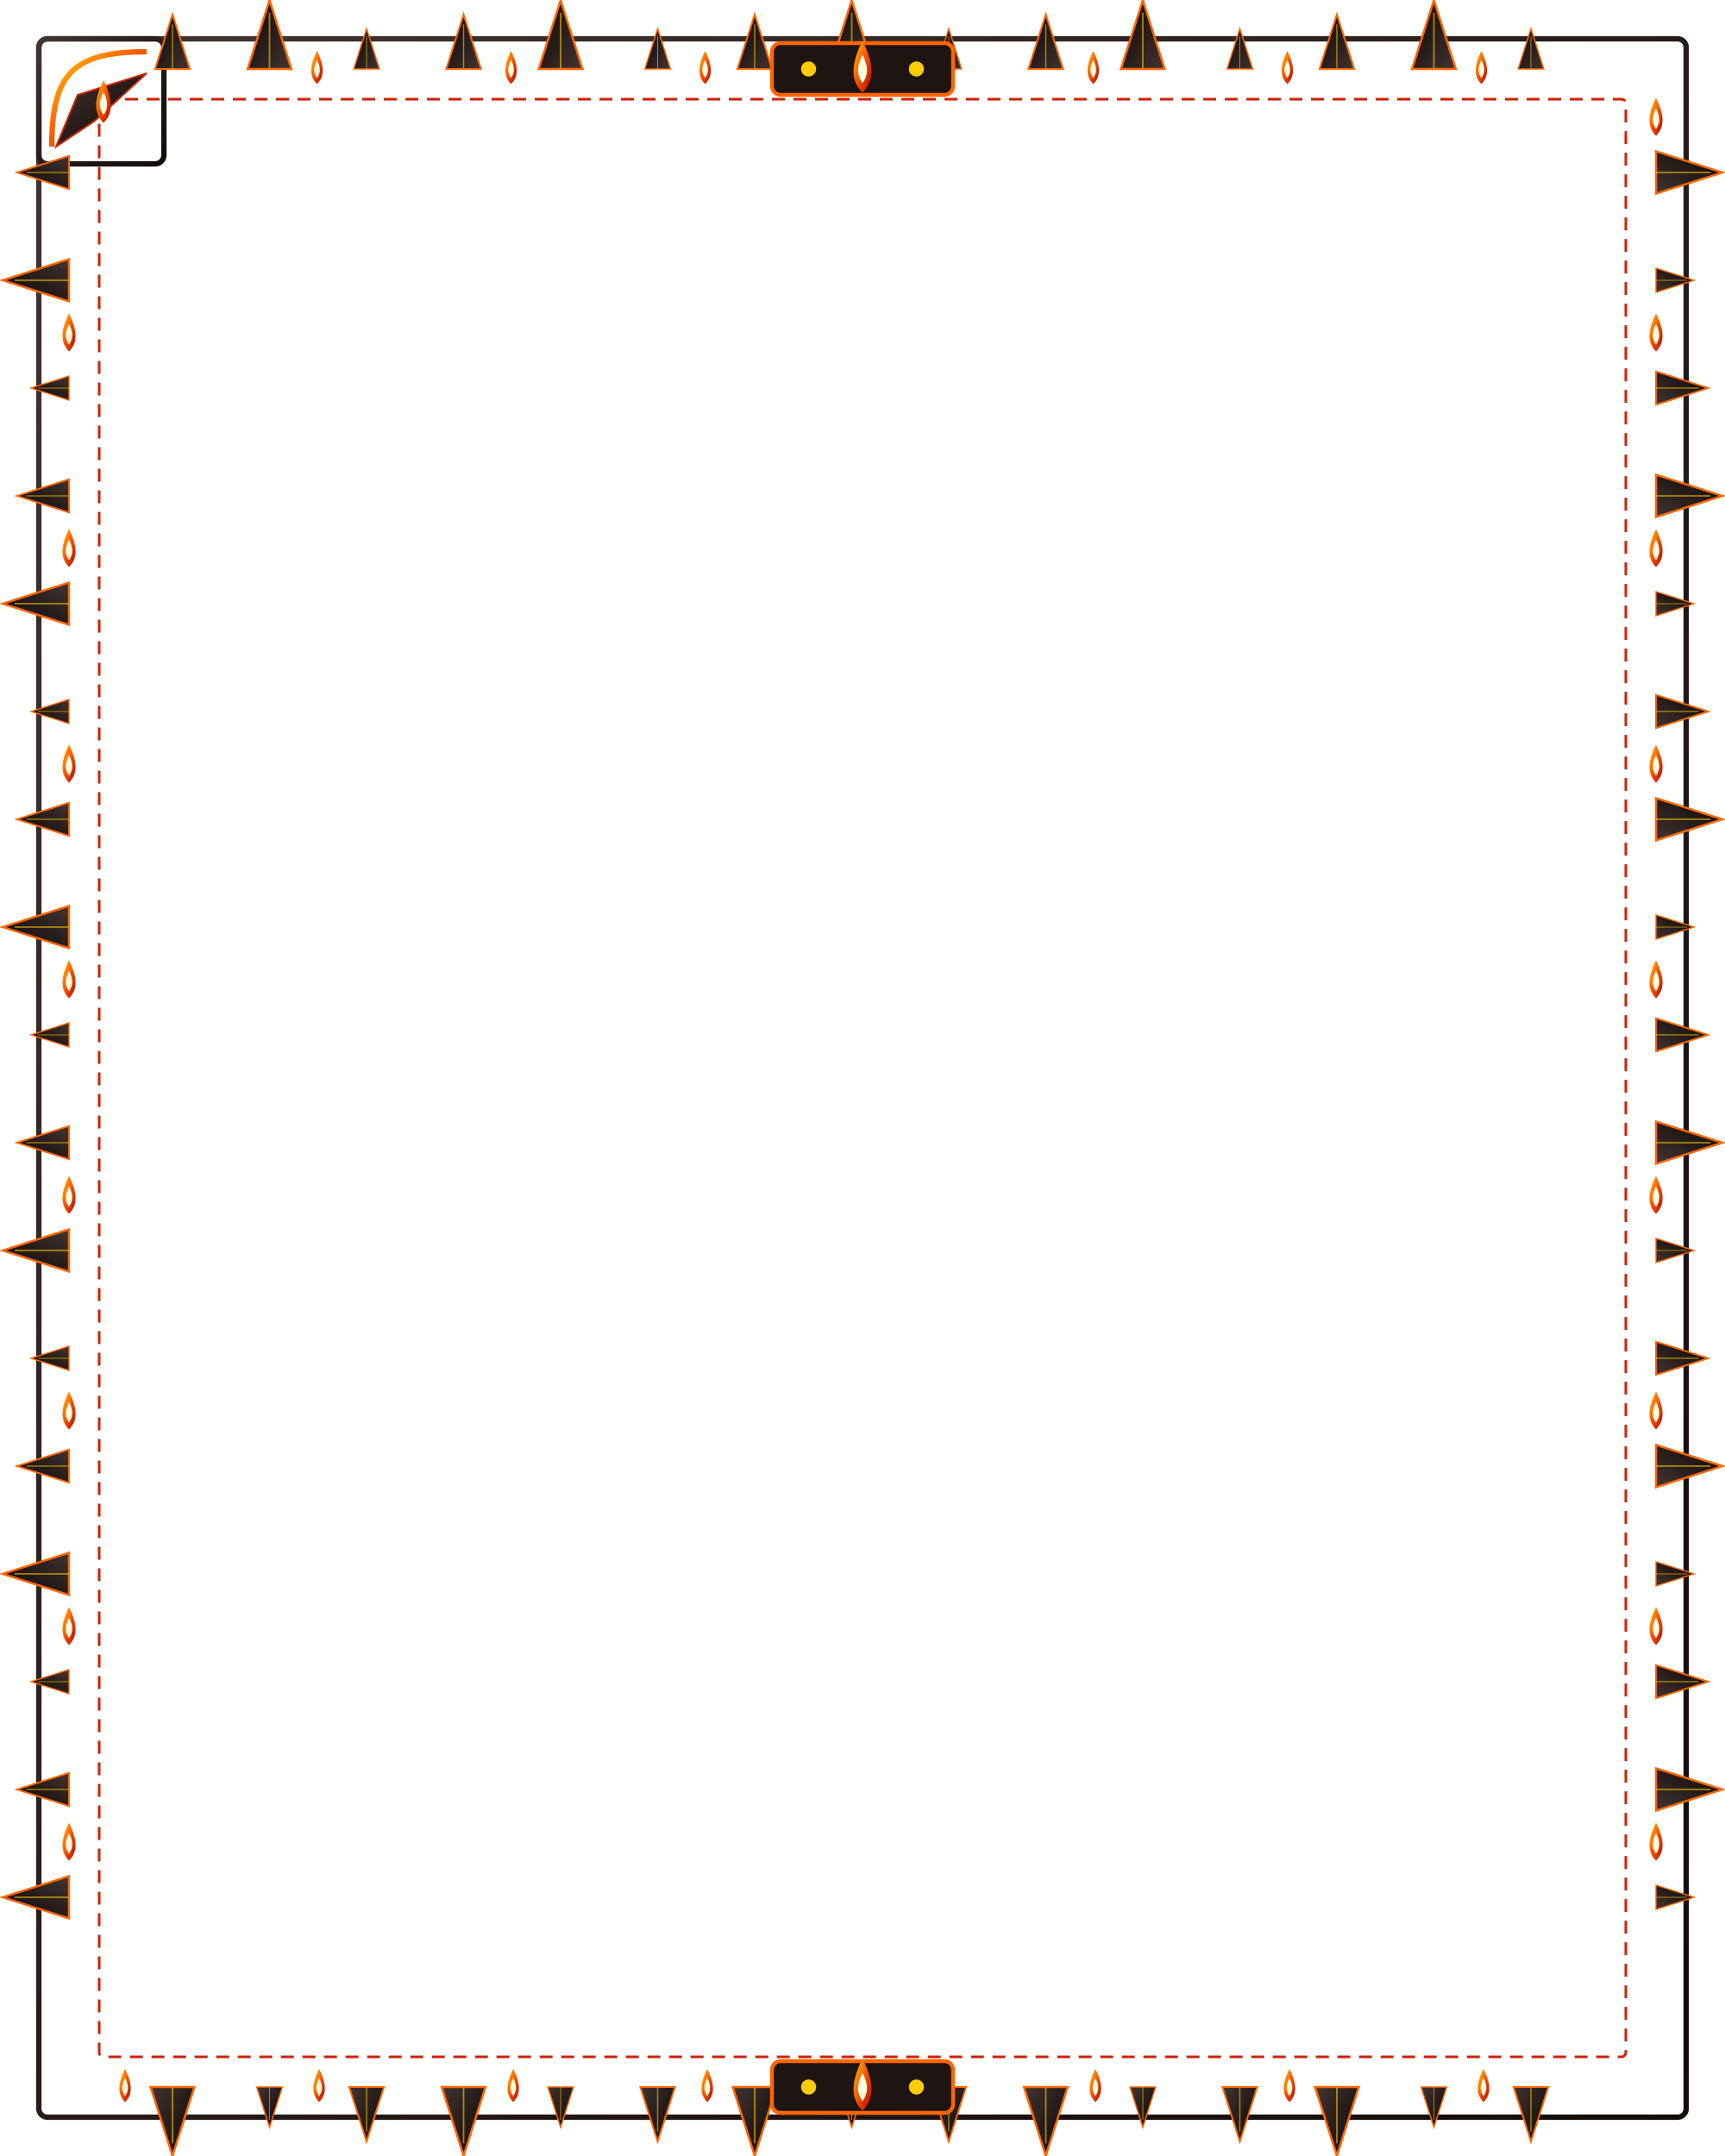
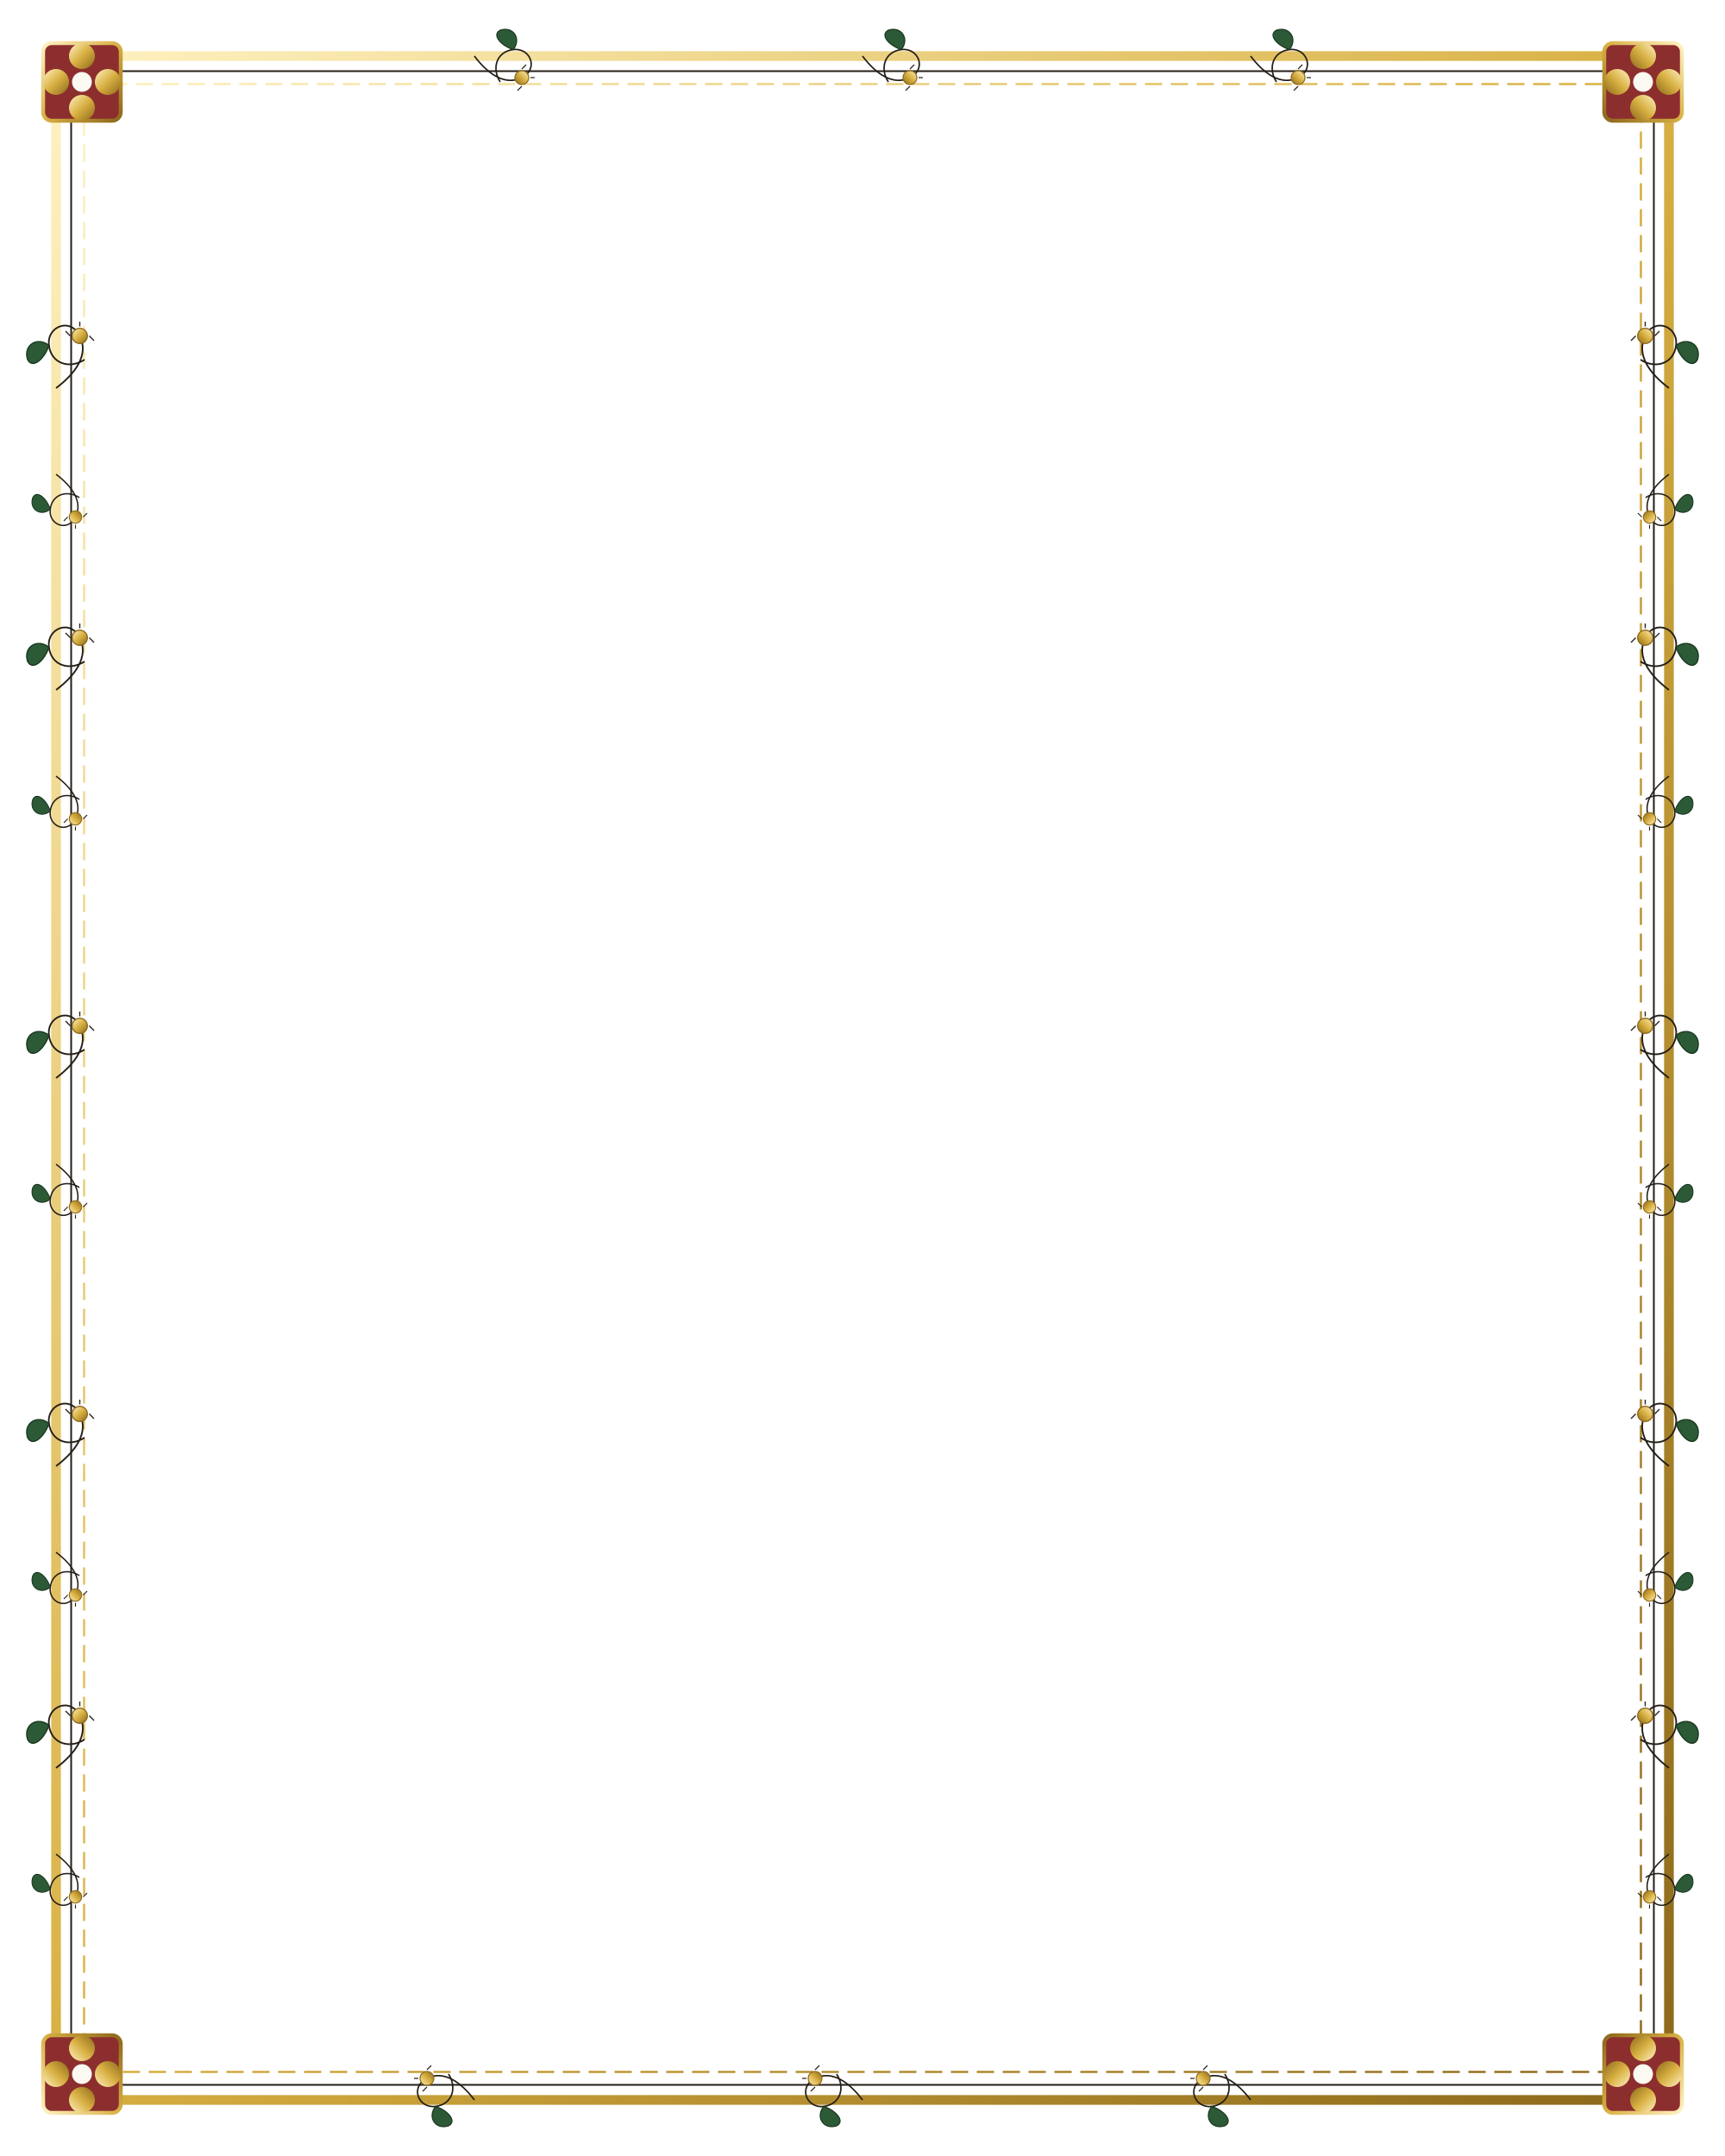
- <svg xmlns="http://www.w3.org/2000/svg" viewBox="0 0 800 1000" width="100%" height="100%">
+ <svg xmlns="http://www.w3.org/2000/svg" viewBox="0 0 800 1000" preserveAspectRatio="none" width="100%" height="100%">
  <defs>
-     <linearGradient id="rock-b4" x1="0%" y1="0%" x2="100%" y2="100%">
-       <stop offset="0%" stop-color="#423532" />
-       <stop offset="50%" stop-color="#261c1a" />
-       <stop offset="100%" stop-color="#120c0a" />
+     <linearGradient id="gold-leaf" x1="0%" y1="0%" x2="100%" y2="100%">
+       <stop offset="0%" stop-color="#fff2c2" />
+       <stop offset="50%" stop-color="#d8b042" />
+       <stop offset="100%" stop-color="#8c681b" />
    </linearGradient>
-     <linearGradient id="flame-b4" x1="0%" y1="0%" x2="100%" y2="100%">
-       <stop offset="0%" stop-color="#ffcc00" />
-       <stop offset="40%" stop-color="#ff6600" />
-       <stop offset="80%" stop-color="#cc2200" />
-       <stop offset="100%" stop-color="#550000" />
-     </linearGradient>
-     <g id="stalactite-b4">
-       <polygon points="-7,0 7,0 0,22" fill="url(#rock-b4)" stroke="#ff6600" stroke-width="0.7" />
-       <line x1="0" y1="0" x2="0" y2="18" stroke="#ffcc00" stroke-width="0.5" opacity="0.6" />
+     <g id="rinceau-branch">
+       <path d="M 0,0 C 8,-6 14,-14 10,-22 C 6,-30 -4,-26 -3,-18 C -2,-10 6,-8 12,-12" fill="none" stroke="#241e17" stroke-width="0.7" />
+       <circle cx="10" cy="-22" r="3.2" fill="url(#gold-leaf)" stroke="#8c681b" stroke-width="0.5" />
+       <path d="M 6,-22 L 4,-24 M 14,-22 L 16,-20 M 10,-26 L 10,-28" stroke="#241e17" stroke-width="0.5" />
+       <path d="M -3,-18 C -8,-22 -14,-18 -12,-12 C -10,-8 -5,-12 -3,-18 Z" fill="#2d5a36" stroke="#17351d" stroke-width="0.5" />
    </g>
-     <g id="flame-ember-b4">
-       <path d="M 0,10 C -4,6 -6,0 0,-12 C 6,0 4,6 0,10 Z" fill="url(#flame-b4)" />
-       <path d="M 0,6 C -2,3 -3,0 0,-6 C 3,0 2,3 0,6 Z" fill="#fffae0" />
-     </g>
-     <g id="corner-cavern-b4">
-       <rect x="18" y="18" width="58" height="58" rx="4" fill="none" stroke="url(#rock-b4)" stroke-width="2.5" />
-       <path d="M 24,68 C 24,34 34,24 68,24" fill="none" stroke="url(#flame-b4)" stroke-width="2.5" />
-       <polygon points="26,68 36,44 68,34 44,56" fill="url(#rock-b4)" stroke="#cc2200" stroke-width="0.8" />
-       <use href="#flame-ember-b4" transform="translate(48,48) scale(0.9)" />
+     <g id="gothic-quadrilobe">
+       <rect x="20" y="20" width="36" height="36" rx="4" fill="#8c2e2e" stroke="url(#gold-leaf)" stroke-width="1.8" />
+       <circle cx="38" cy="26" r="6" fill="url(#gold-leaf)" />
+       <circle cx="38" cy="50" r="6" fill="url(#gold-leaf)" />
+       <circle cx="26" cy="38" r="6" fill="url(#gold-leaf)" />
+       <circle cx="50" cy="38" r="6" fill="url(#gold-leaf)" />
+       <circle cx="38" cy="38" r="5" fill="#fcf9f2" stroke="#8c2e2e" stroke-width="0.8" />
    </g>
  </defs>
-   <rect x="18" y="18" width="764" height="964" rx="4" fill="none" stroke="url(#rock-b4)" stroke-width="2.5" />
-   <rect x="46" y="46" width="708" height="908" rx="2" fill="none" stroke="#cc2200" stroke-width="1.2" stroke-dasharray="6,4" />
-   <use href="#corner-cavern-b4" x="0" y="0" />
-   <use href="#corner-cavern-b4" x="800" y="0" transform="scale(-1, 1)" />
-   <use href="#corner-cavern-b4" x="0" y="1000" transform="scale(1, -1)" />
-   <use href="#corner-cavern-b4" x="800" y="1000" transform="scale(-1, -1)" />
-   <use href="#stalactite-b4" transform="translate(32,80) rotate(90) scale(1.1)" />
-   <use href="#stalactite-b4" transform="translate(768,80) rotate(-90) scale(1.4)" />
-   <use href="#flame-ember-b4" transform="translate(768,55) scale(0.8)" />
-   <use href="#stalactite-b4" transform="translate(32,130) rotate(90) scale(1.4)" />
-   <use href="#flame-ember-b4" transform="translate(32,155) scale(0.8)" />
-   <use href="#stalactite-b4" transform="translate(768,130) rotate(-90) scale(0.8)" />
-   <use href="#stalactite-b4" transform="translate(32,180) rotate(90) scale(0.8)" />
-   <use href="#stalactite-b4" transform="translate(768,180) rotate(-90) scale(1.1)" />
-   <use href="#flame-ember-b4" transform="translate(768,155) scale(0.8)" />
-   <use href="#stalactite-b4" transform="translate(32,230) rotate(90) scale(1.1)" />
-   <use href="#flame-ember-b4" transform="translate(32,255) scale(0.8)" />
-   <use href="#stalactite-b4" transform="translate(768,230) rotate(-90) scale(1.4)" />
-   <use href="#stalactite-b4" transform="translate(32,280) rotate(90) scale(1.4)" />
-   <use href="#stalactite-b4" transform="translate(768,280) rotate(-90) scale(0.8)" />
-   <use href="#flame-ember-b4" transform="translate(768,255) scale(0.8)" />
-   <use href="#stalactite-b4" transform="translate(32,330) rotate(90) scale(0.8)" />
-   <use href="#flame-ember-b4" transform="translate(32,355) scale(0.8)" />
-   <use href="#stalactite-b4" transform="translate(768,330) rotate(-90) scale(1.1)" />
-   <use href="#stalactite-b4" transform="translate(32,380) rotate(90) scale(1.1)" />
-   <use href="#stalactite-b4" transform="translate(768,380) rotate(-90) scale(1.4)" />
-   <use href="#flame-ember-b4" transform="translate(768,355) scale(0.8)" />
-   <use href="#stalactite-b4" transform="translate(32,430) rotate(90) scale(1.4)" />
-   <use href="#flame-ember-b4" transform="translate(32,455) scale(0.8)" />
-   <use href="#stalactite-b4" transform="translate(768,430) rotate(-90) scale(0.8)" />
-   <use href="#stalactite-b4" transform="translate(32,480) rotate(90) scale(0.8)" />
-   <use href="#stalactite-b4" transform="translate(768,480) rotate(-90) scale(1.1)" />
-   <use href="#flame-ember-b4" transform="translate(768,455) scale(0.8)" />
-   <use href="#stalactite-b4" transform="translate(32,530) rotate(90) scale(1.1)" />
-   <use href="#flame-ember-b4" transform="translate(32,555) scale(0.8)" />
-   <use href="#stalactite-b4" transform="translate(768,530) rotate(-90) scale(1.4)" />
-   <use href="#stalactite-b4" transform="translate(32,580) rotate(90) scale(1.4)" />
-   <use href="#stalactite-b4" transform="translate(768,580) rotate(-90) scale(0.8)" />
-   <use href="#flame-ember-b4" transform="translate(768,555) scale(0.8)" />
-   <use href="#stalactite-b4" transform="translate(32,630) rotate(90) scale(0.8)" />
-   <use href="#flame-ember-b4" transform="translate(32,655) scale(0.8)" />
-   <use href="#stalactite-b4" transform="translate(768,630) rotate(-90) scale(1.1)" />
-   <use href="#stalactite-b4" transform="translate(32,680) rotate(90) scale(1.1)" />
-   <use href="#stalactite-b4" transform="translate(768,680) rotate(-90) scale(1.4)" />
-   <use href="#flame-ember-b4" transform="translate(768,655) scale(0.8)" />
-   <use href="#stalactite-b4" transform="translate(32,730) rotate(90) scale(1.4)" />
-   <use href="#flame-ember-b4" transform="translate(32,755) scale(0.8)" />
-   <use href="#stalactite-b4" transform="translate(768,730) rotate(-90) scale(0.8)" />
-   <use href="#stalactite-b4" transform="translate(32,780) rotate(90) scale(0.8)" />
-   <use href="#stalactite-b4" transform="translate(768,780) rotate(-90) scale(1.1)" />
-   <use href="#flame-ember-b4" transform="translate(768,755) scale(0.8)" />
-   <use href="#stalactite-b4" transform="translate(32,830) rotate(90) scale(1.1)" />
-   <use href="#flame-ember-b4" transform="translate(32,855) scale(0.8)" />
-   <use href="#stalactite-b4" transform="translate(768,830) rotate(-90) scale(1.4)" />
-   <use href="#stalactite-b4" transform="translate(32,880) rotate(90) scale(1.4)" />
-   <use href="#stalactite-b4" transform="translate(768,880) rotate(-90) scale(0.8)" />
-   <use href="#flame-ember-b4" transform="translate(768,855) scale(0.8)" />
-   <use href="#stalactite-b4" transform="translate(80,32) rotate(180) scale(1.15)" />
-   <use href="#stalactite-b4" transform="translate(125,32) rotate(180) scale(1.45)" />
-   <use href="#flame-ember-b4" transform="translate(147,32) scale(0.7)" />
-   <use href="#stalactite-b4" transform="translate(170,32) rotate(180) scale(0.85)" />
-   <use href="#stalactite-b4" transform="translate(215,32) rotate(180) scale(1.15)" />
-   <use href="#flame-ember-b4" transform="translate(237,32) scale(0.7)" />
-   <use href="#stalactite-b4" transform="translate(260,32) rotate(180) scale(1.45)" />
-   <use href="#stalactite-b4" transform="translate(305,32) rotate(180) scale(0.85)" />
-   <use href="#flame-ember-b4" transform="translate(327,32) scale(0.7)" />
-   <use href="#stalactite-b4" transform="translate(350,32) rotate(180) scale(1.15)" />
-   <use href="#stalactite-b4" transform="translate(395,32) rotate(180) scale(1.45)" />
-   <use href="#flame-ember-b4" transform="translate(417,32) scale(0.7)" />
-   <use href="#stalactite-b4" transform="translate(440,32) rotate(180) scale(0.85)" />
-   <use href="#stalactite-b4" transform="translate(485,32) rotate(180) scale(1.15)" />
-   <use href="#flame-ember-b4" transform="translate(507,32) scale(0.7)" />
-   <use href="#stalactite-b4" transform="translate(530,32) rotate(180) scale(1.45)" />
-   <use href="#stalactite-b4" transform="translate(575,32) rotate(180) scale(0.85)" />
-   <use href="#flame-ember-b4" transform="translate(597,32) scale(0.7)" />
-   <use href="#stalactite-b4" transform="translate(620,32) rotate(180) scale(1.15)" />
-   <use href="#stalactite-b4" transform="translate(665,32) rotate(180) scale(1.45)" />
-   <use href="#flame-ember-b4" transform="translate(687,32) scale(0.7)" />
-   <use href="#stalactite-b4" transform="translate(710,32) rotate(180) scale(0.85)" />
-   <use href="#stalactite-b4" transform="translate(80,968) scale(1.45)" />
-   <use href="#flame-ember-b4" transform="translate(58,968) scale(0.7)" />
-   <use href="#stalactite-b4" transform="translate(125,968) scale(0.85)" />
-   <use href="#stalactite-b4" transform="translate(170,968) scale(1.15)" />
-   <use href="#flame-ember-b4" transform="translate(148,968) scale(0.7)" />
-   <use href="#stalactite-b4" transform="translate(215,968) scale(1.45)" />
-   <use href="#stalactite-b4" transform="translate(260,968) scale(0.85)" />
-   <use href="#flame-ember-b4" transform="translate(238,968) scale(0.7)" />
-   <use href="#stalactite-b4" transform="translate(305,968) scale(1.15)" />
-   <use href="#stalactite-b4" transform="translate(350,968) scale(1.45)" />
-   <use href="#flame-ember-b4" transform="translate(328,968) scale(0.7)" />
-   <use href="#stalactite-b4" transform="translate(395,968) scale(0.85)" />
-   <use href="#stalactite-b4" transform="translate(440,968) scale(1.15)" />
-   <use href="#flame-ember-b4" transform="translate(418,968) scale(0.7)" />
-   <use href="#stalactite-b4" transform="translate(485,968) scale(1.45)" />
-   <use href="#stalactite-b4" transform="translate(530,968) scale(0.85)" />
-   <use href="#flame-ember-b4" transform="translate(508,968) scale(0.7)" />
-   <use href="#stalactite-b4" transform="translate(575,968) scale(1.15)" />
-   <use href="#stalactite-b4" transform="translate(620,968) scale(1.45)" />
-   <use href="#flame-ember-b4" transform="translate(598,968) scale(0.7)" />
-   <use href="#stalactite-b4" transform="translate(665,968) scale(0.85)" />
-   <use href="#stalactite-b4" transform="translate(710,968) scale(1.15)" />
-   <use href="#flame-ember-b4" transform="translate(688,968) scale(0.7)" />
-   <g transform="translate(400, 32)">
-     <rect x="-42" y="-12" width="84" height="24" rx="4" fill="#1e1412" stroke="#ff6600" stroke-width="1.8" />
-     <use href="#flame-ember-b4" x="0" y="0" transform="scale(1.1)" />
-     <circle cx="-25" cy="0" r="3.5" fill="#ffcc00" />
-     <circle cx="25" cy="0" r="3.5" fill="#ffcc00" />
-   </g>
-   <g transform="translate(400, 968)">
-     <rect x="-42" y="-12" width="84" height="24" rx="4" fill="#1e1412" stroke="#ff6600" stroke-width="1.8" />
-     <use href="#flame-ember-b4" x="0" y="0" transform="scale(1.1)" />
-     <circle cx="-25" cy="0" r="3.5" fill="#ffcc00" />
-     <circle cx="25" cy="0" r="3.5" fill="#ffcc00" />
-   </g>
+   <rect x="26" y="26" width="748" height="948" fill="none" stroke="url(#gold-leaf)" stroke-width="4.5" />
+   <rect x="33" y="33" width="734" height="934" fill="none" stroke="#241e17" stroke-width="0.8" />
+   <rect x="39" y="39" width="722" height="922" fill="none" stroke="url(#gold-leaf)" stroke-width="1" stroke-dasharray="8,4" />
+   <use href="#gothic-quadrilobe" x="0" y="0" />
+   <use href="#gothic-quadrilobe" transform="translate(800, 0) scale(-1, 1)" />
+   <use href="#gothic-quadrilobe" transform="translate(0, 1000) scale(1, -1)" />
+   <use href="#gothic-quadrilobe" transform="translate(800, 1000) scale(-1, -1)" />
+   <use href="#rinceau-branch" transform="translate(26, 180) scale(1.1)" />
+   <use href="#rinceau-branch" transform="translate(26, 220) scale(0.9, -0.9)" />
+   <use href="#rinceau-branch" transform="translate(774, 180) scale(-1.1, 1.1)" />
+   <use href="#rinceau-branch" transform="translate(774, 220) scale(-0.9, -0.9)" />
+   <use href="#rinceau-branch" transform="translate(26, 320) scale(1.1)" />
+   <use href="#rinceau-branch" transform="translate(26, 360) scale(0.9, -0.9)" />
+   <use href="#rinceau-branch" transform="translate(774, 320) scale(-1.1, 1.1)" />
+   <use href="#rinceau-branch" transform="translate(774, 360) scale(-0.9, -0.9)" />
+   <use href="#rinceau-branch" transform="translate(26, 500) scale(1.1)" />
+   <use href="#rinceau-branch" transform="translate(26, 540) scale(0.9, -0.9)" />
+   <use href="#rinceau-branch" transform="translate(774, 500) scale(-1.1, 1.1)" />
+   <use href="#rinceau-branch" transform="translate(774, 540) scale(-0.9, -0.9)" />
+   <use href="#rinceau-branch" transform="translate(26, 680) scale(1.1)" />
+   <use href="#rinceau-branch" transform="translate(26, 720) scale(0.9, -0.9)" />
+   <use href="#rinceau-branch" transform="translate(774, 680) scale(-1.1, 1.1)" />
+   <use href="#rinceau-branch" transform="translate(774, 720) scale(-0.9, -0.9)" />
+   <use href="#rinceau-branch" transform="translate(26, 820) scale(1.1)" />
+   <use href="#rinceau-branch" transform="translate(26, 860) scale(0.9, -0.9)" />
+   <use href="#rinceau-branch" transform="translate(774, 820) scale(-1.1, 1.1)" />
+   <use href="#rinceau-branch" transform="translate(774, 860) scale(-0.9, -0.9)" />
+   <use href="#rinceau-branch" transform="translate(220, 26) rotate(90) scale(1)" />
+   <use href="#rinceau-branch" transform="translate(220, 974) rotate(-90) scale(1)" />
+   <use href="#rinceau-branch" transform="translate(400, 26) rotate(90) scale(1)" />
+   <use href="#rinceau-branch" transform="translate(400, 974) rotate(-90) scale(1)" />
+   <use href="#rinceau-branch" transform="translate(580, 26) rotate(90) scale(1)" />
+   <use href="#rinceau-branch" transform="translate(580, 974) rotate(-90) scale(1)" />
</svg>
